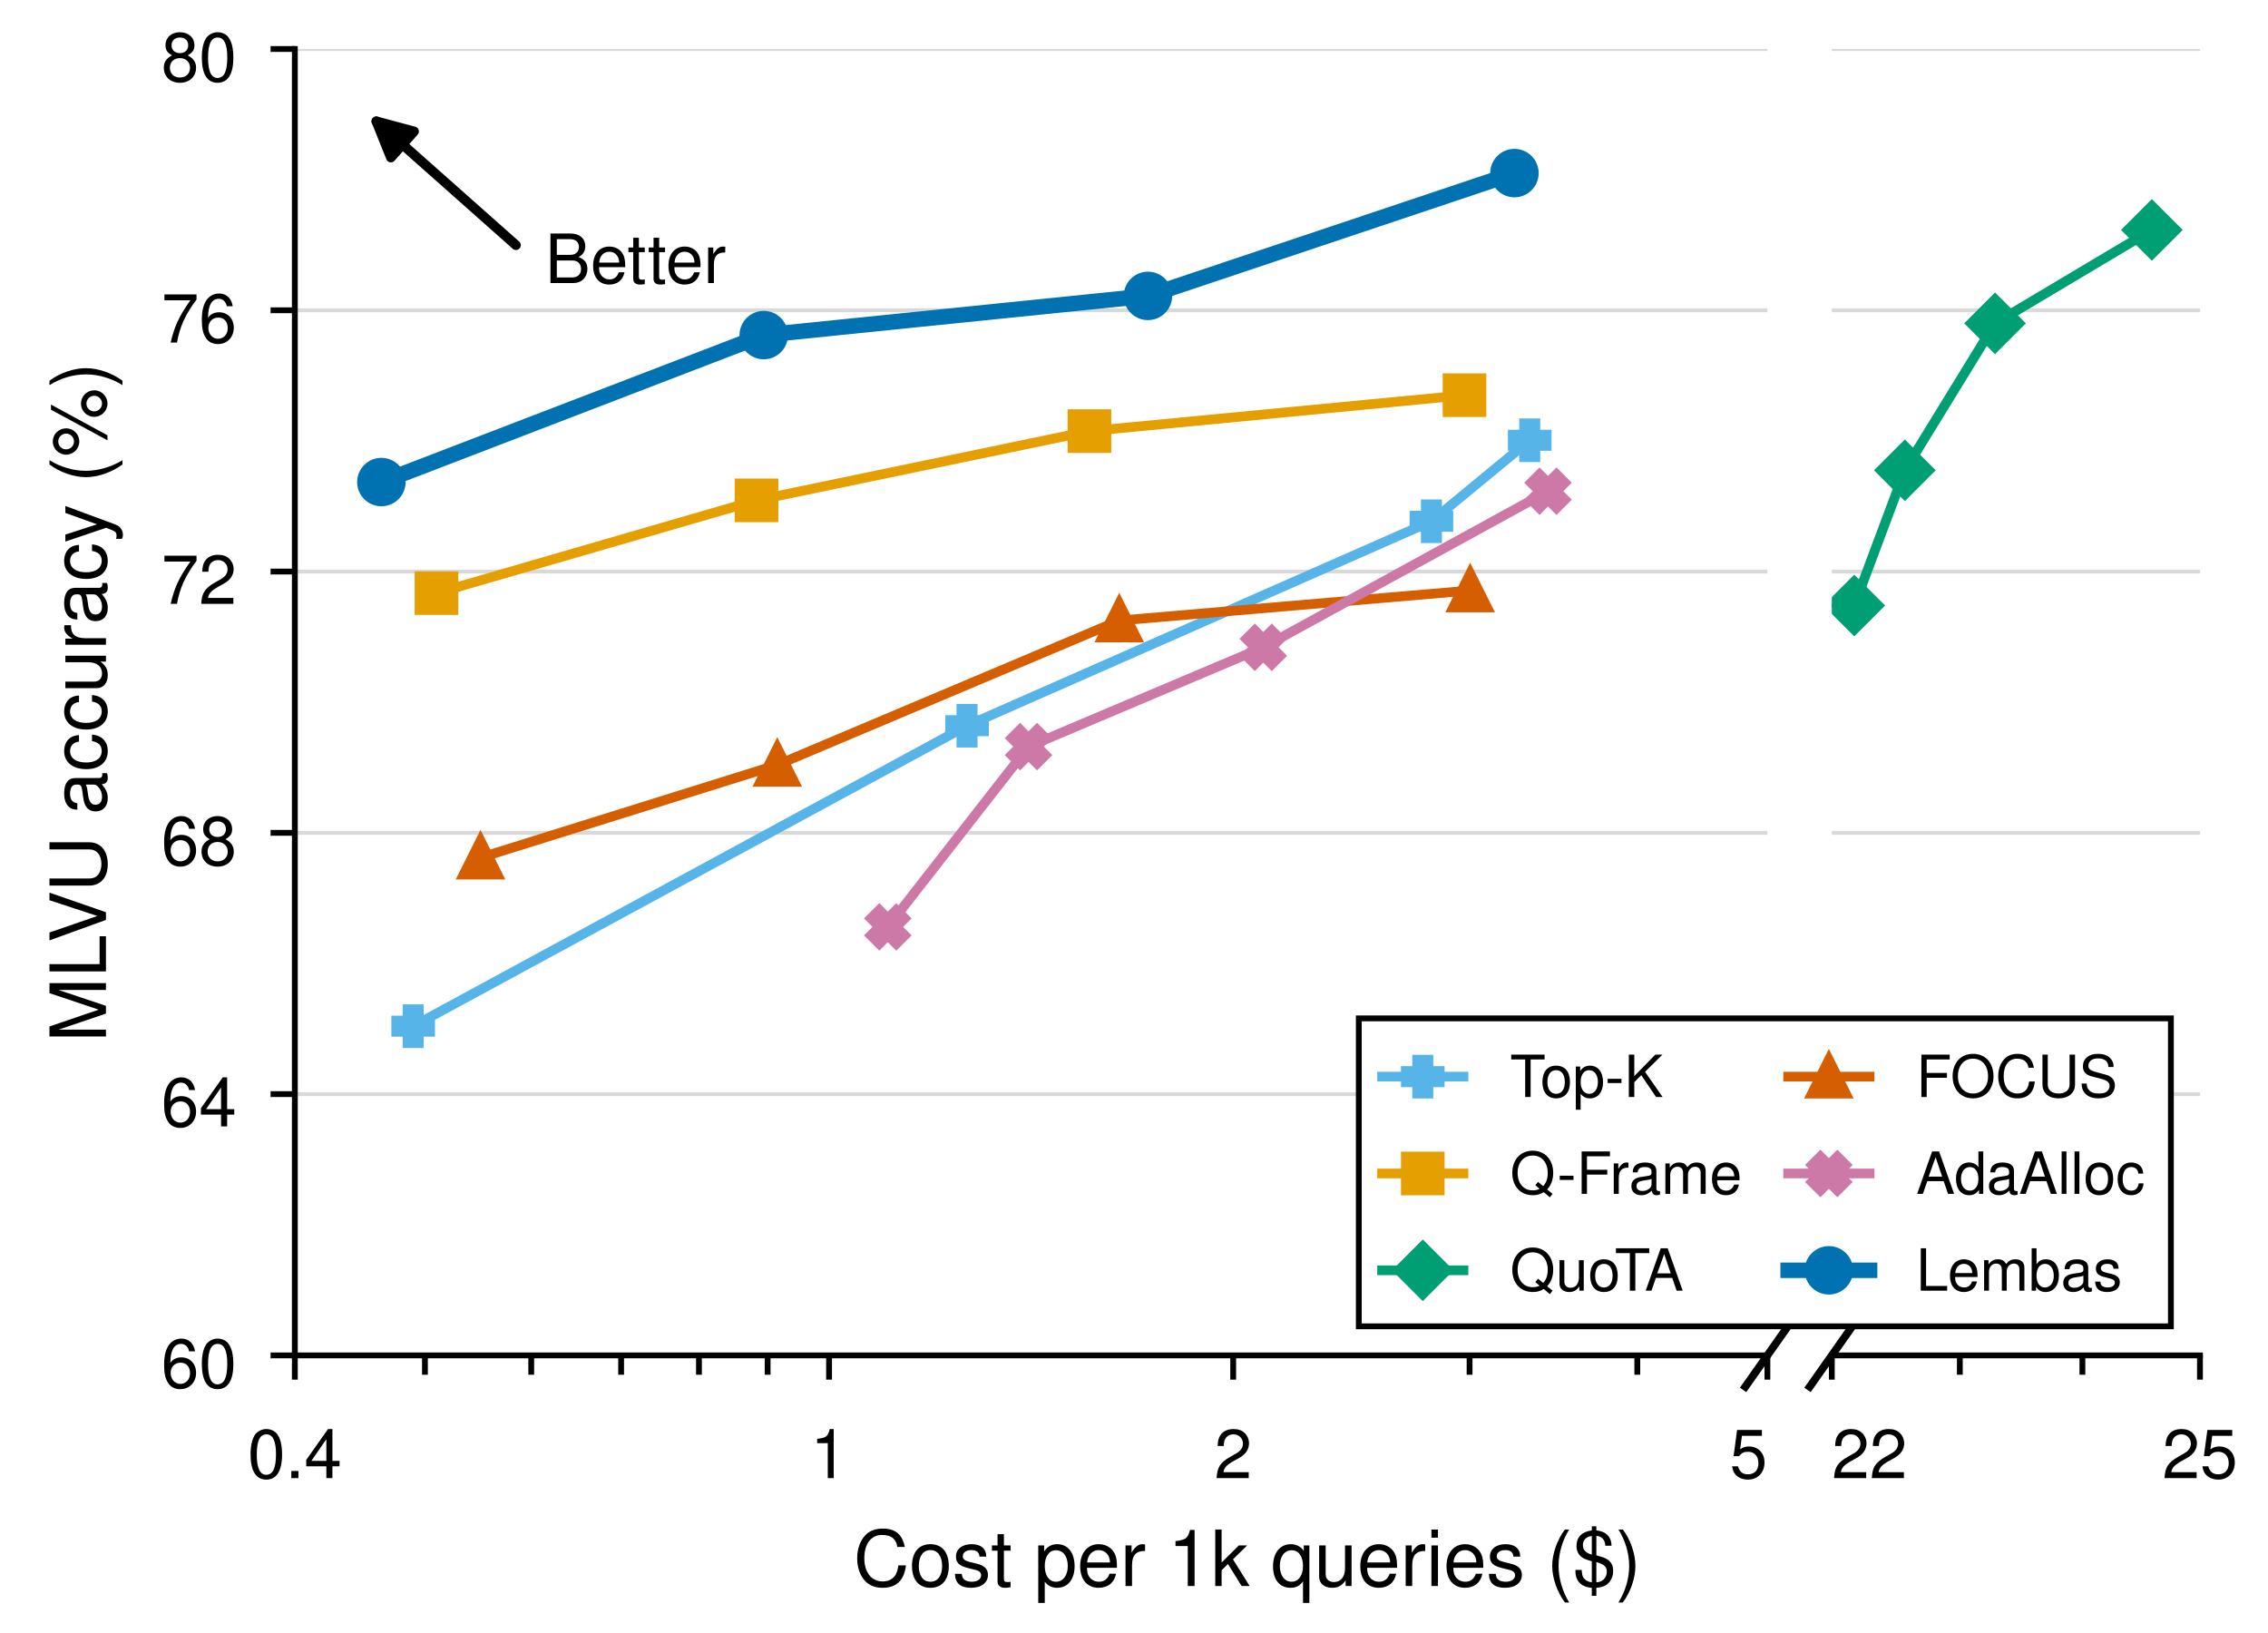
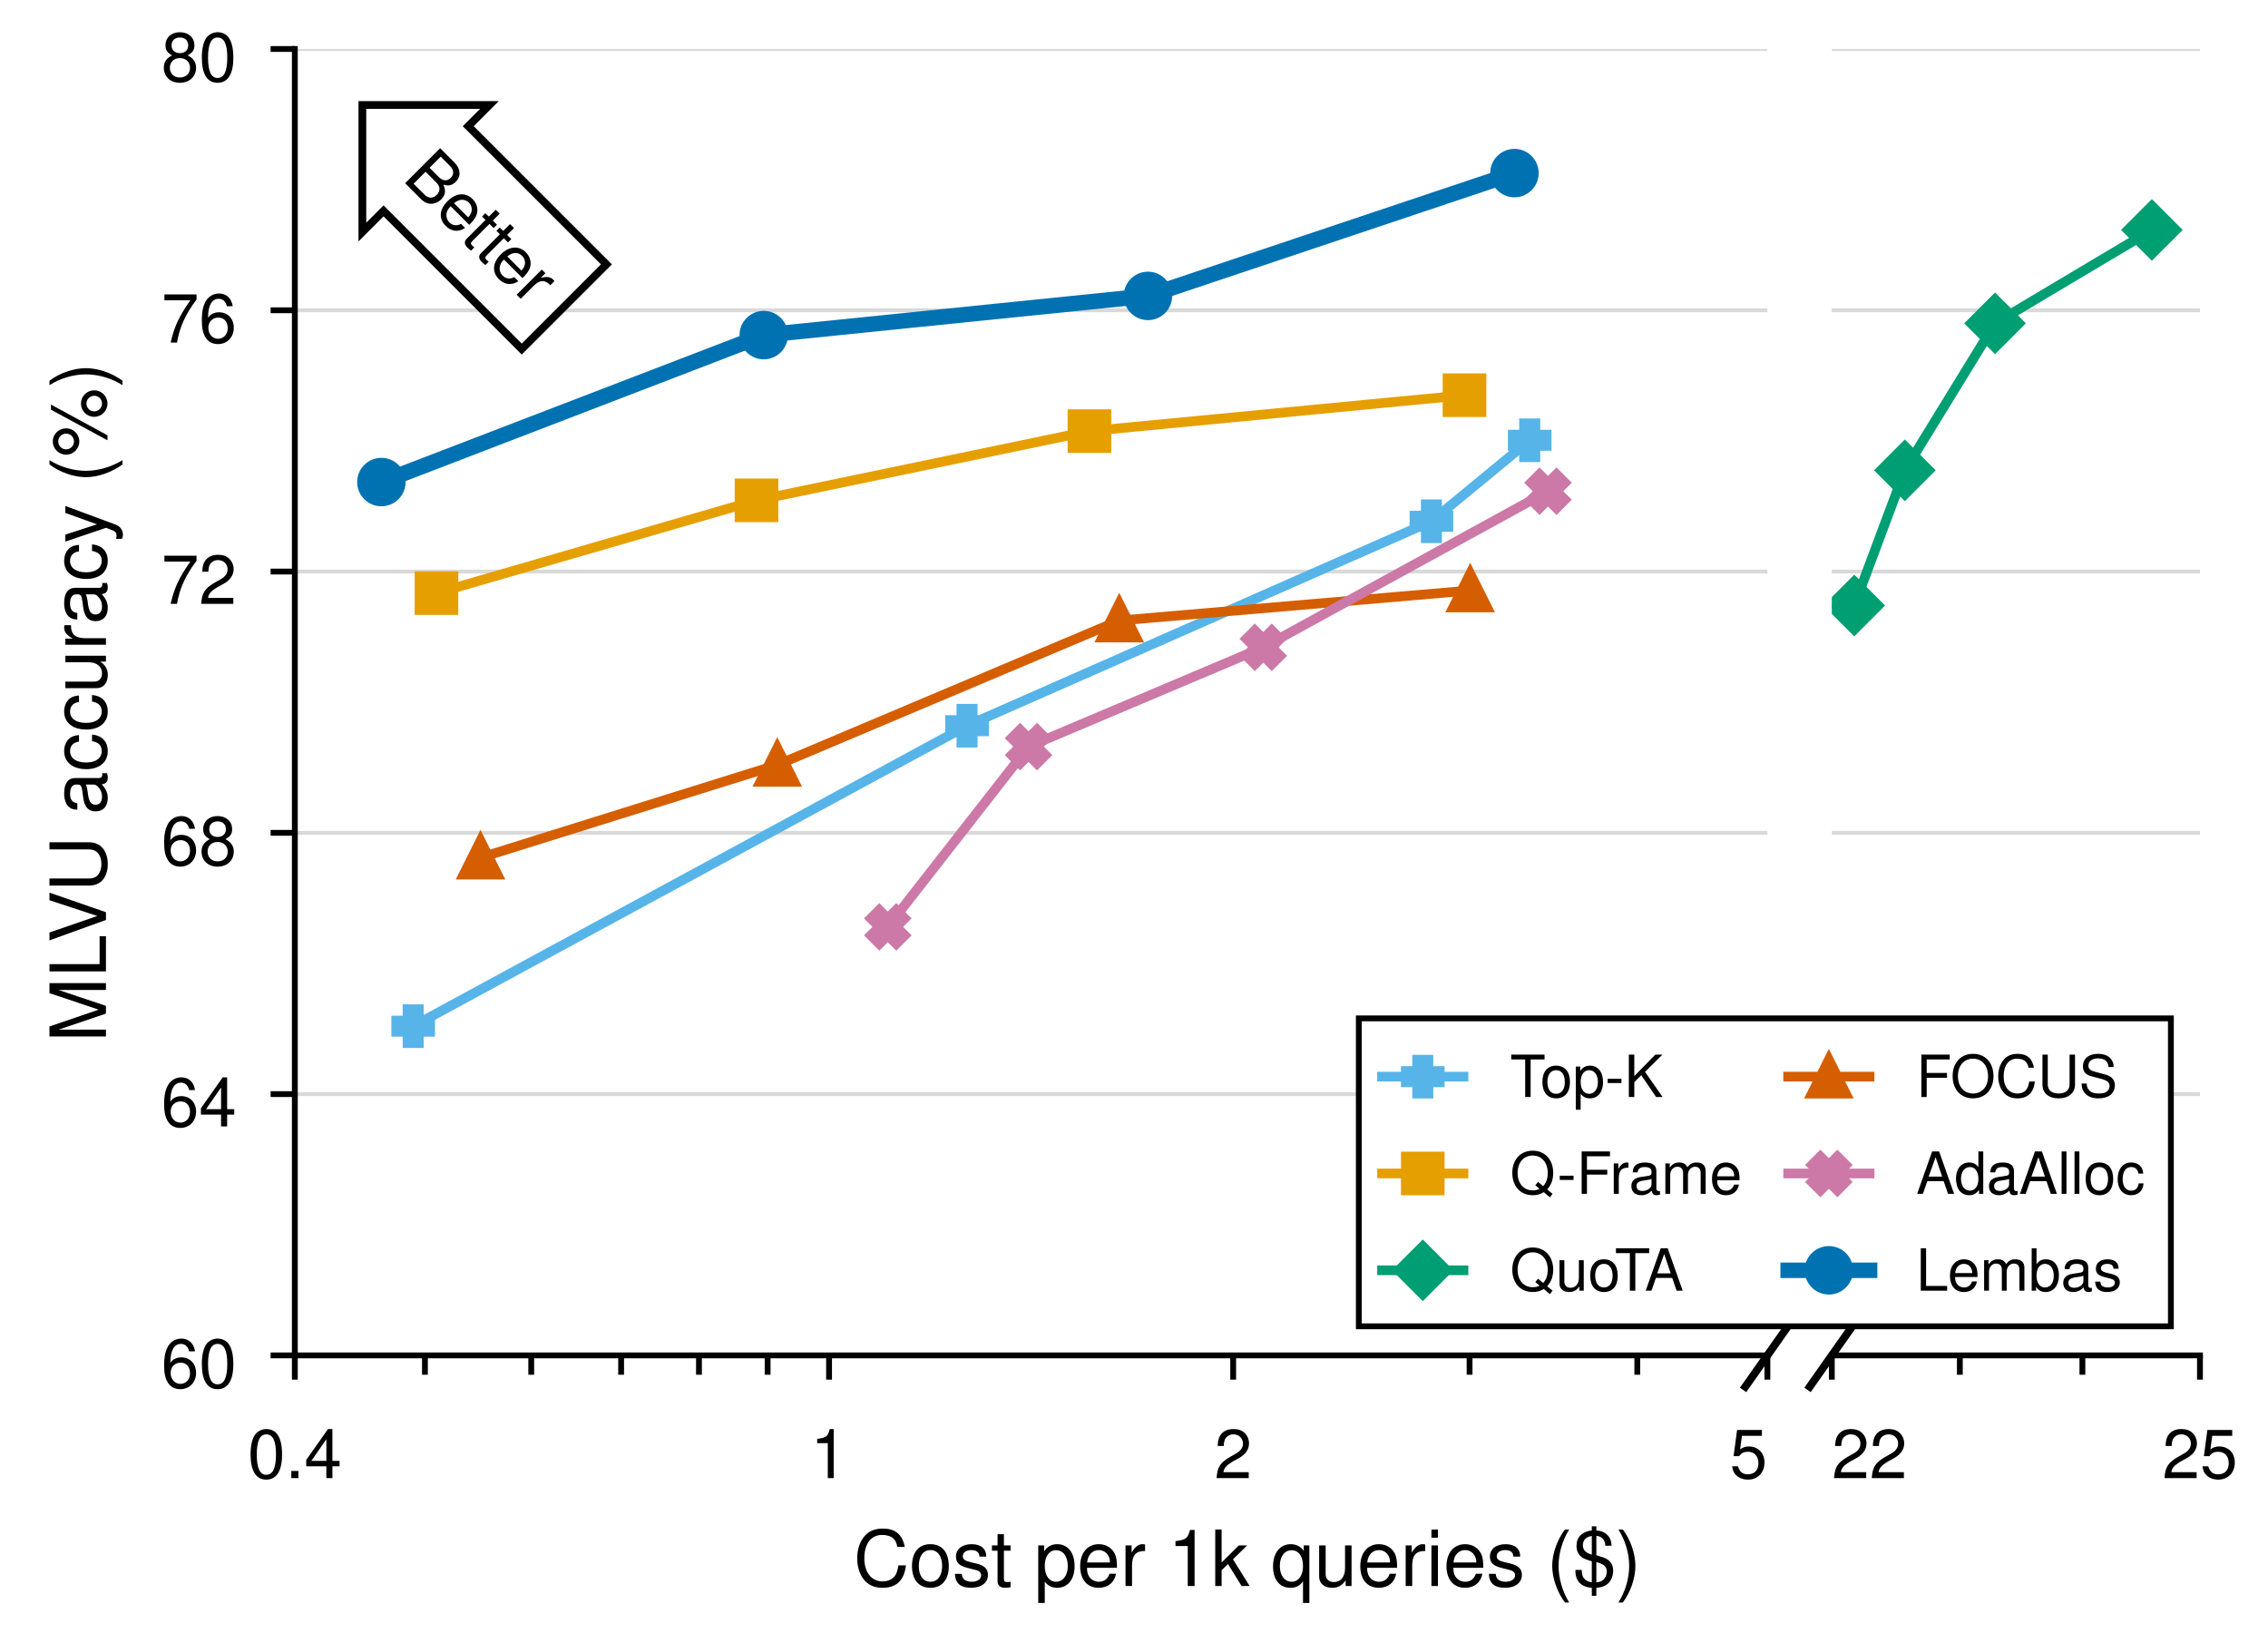
<svg xmlns="http://www.w3.org/2000/svg" xmlns:xlink="http://www.w3.org/1999/xlink" width="234pt" height="168.48pt" viewBox="0 0 234 168.48" version="1.1">
  <defs>
    <style type="text/css">*{stroke-linejoin: round; stroke-linecap: butt}</style>
  </defs>
  <g id="figure_1">
    <g id="patch_1">
      <path d="M 0 168.48  L 234 168.48  L 234 0  L 0 0  z " style="fill: #ffffff" />
    </g>
    <g id="axes_1">
      <g id="patch_2">
        <path d="M 30.42 139.838  L 182.35 139.838  L 182.35 5.054  L 30.42 5.054  z " style="fill: #ffffff" />
      </g>
      <g id="matplotlib.axis_1">
        <g id="xtick_1">
          <g id="line2d_1">
            <defs>
-               <path id="m8508e29d7b" d="M 0 0  L 0 2.5  " style="stroke: #000000; stroke-width: 0.6" />
+               <path id="me387ed3b8e" d="M 0 0  L 0 2.5  " style="stroke: #000000; stroke-width: 0.6" />
            </defs>
            <g>
-               <use xlink:href="#m8508e29d7b" x="30.42" y="139.838" style="stroke: #000000; stroke-width: 0.6" />
+               <use xlink:href="#me387ed3b8e" x="30.42" y="139.838" style="stroke: #000000; stroke-width: 0.6" />
            </g>
          </g>
          <g id="text_1">
            <text style="font-size: 7px; font-family: 'Helvetica Neue', 'Helvetica', 'Arial', 'TeX Gyre Heros', 'Nimbus Sans', 'Liberation Sans', 'DejaVu Sans', sans-serif; text-anchor: middle" x="30.42" y="152.502" transform="rotate(-0 30.42 152.5024)">0.4</text>
          </g>
        </g>
        <g id="xtick_2">
          <g id="line2d_2">
            <g>
-               <use xlink:href="#m8508e29d7b" x="85.538" y="139.838" style="stroke: #000000; stroke-width: 0.6" />
+               <use xlink:href="#me387ed3b8e" x="85.538" y="139.838" style="stroke: #000000; stroke-width: 0.6" />
            </g>
          </g>
          <g id="text_2">
            <text style="font-size: 7px; font-family: 'Helvetica Neue', 'Helvetica', 'Arial', 'TeX Gyre Heros', 'Nimbus Sans', 'Liberation Sans', 'DejaVu Sans', sans-serif; text-anchor: middle" x="85.538" y="152.502" transform="rotate(-0 85.53774 152.5024)">1</text>
          </g>
        </g>
        <g id="xtick_3">
          <g id="line2d_3">
            <g>
-               <use xlink:href="#m8508e29d7b" x="127.233" y="139.838" style="stroke: #000000; stroke-width: 0.6" />
+               <use xlink:href="#me387ed3b8e" x="127.233" y="139.838" style="stroke: #000000; stroke-width: 0.6" />
            </g>
          </g>
          <g id="text_3">
            <text style="font-size: 7px; font-family: 'Helvetica Neue', 'Helvetica', 'Arial', 'TeX Gyre Heros', 'Nimbus Sans', 'Liberation Sans', 'DejaVu Sans', sans-serif; text-anchor: middle" x="127.233" y="152.502" transform="rotate(-0 127.2327 152.5024)">2</text>
          </g>
        </g>
        <g id="xtick_4">
          <g id="line2d_4">
            <g>
-               <use xlink:href="#m8508e29d7b" x="182.35" y="139.838" style="stroke: #000000; stroke-width: 0.6" />
+               <use xlink:href="#me387ed3b8e" x="182.35" y="139.838" style="stroke: #000000; stroke-width: 0.6" />
            </g>
          </g>
          <g id="text_4">
            <text style="font-size: 7px; font-family: 'Helvetica Neue', 'Helvetica', 'Arial', 'TeX Gyre Heros', 'Nimbus Sans', 'Liberation Sans', 'DejaVu Sans', sans-serif; text-anchor: end" x="182.35" y="152.502" transform="rotate(-0 182.3504 152.5024)">5</text>
          </g>
        </g>
        <g id="xtick_5">
          <g id="line2d_5">
            <defs>
-               <path id="m12a6fe8848" d="M 0 0  L 0 2  " style="stroke: #000000; stroke-width: 0.6" />
+               <path id="m3421aefff3" d="M 0 0  L 0 2  " style="stroke: #000000; stroke-width: 0.6" />
            </defs>
            <g>
-               <use xlink:href="#m12a6fe8848" x="43.843" y="139.838" style="stroke: #000000; stroke-width: 0.6" />
+               <use xlink:href="#m3421aefff3" x="43.843" y="139.838" style="stroke: #000000; stroke-width: 0.6" />
            </g>
          </g>
        </g>
        <g id="xtick_6">
          <g id="line2d_6">
            <g>
-               <use xlink:href="#m12a6fe8848" x="54.81" y="139.838" style="stroke: #000000; stroke-width: 0.6" />
+               <use xlink:href="#m3421aefff3" x="54.81" y="139.838" style="stroke: #000000; stroke-width: 0.6" />
            </g>
          </g>
        </g>
        <g id="xtick_7">
          <g id="line2d_7">
            <g>
-               <use xlink:href="#m12a6fe8848" x="64.083" y="139.838" style="stroke: #000000; stroke-width: 0.6" />
+               <use xlink:href="#m3421aefff3" x="64.083" y="139.838" style="stroke: #000000; stroke-width: 0.6" />
            </g>
          </g>
        </g>
        <g id="xtick_8">
          <g id="line2d_8">
            <g>
-               <use xlink:href="#m12a6fe8848" x="72.115" y="139.838" style="stroke: #000000; stroke-width: 0.6" />
+               <use xlink:href="#m3421aefff3" x="72.115" y="139.838" style="stroke: #000000; stroke-width: 0.6" />
            </g>
          </g>
        </g>
        <g id="xtick_9">
          <g id="line2d_9">
            <g>
-               <use xlink:href="#m12a6fe8848" x="79.2" y="139.838" style="stroke: #000000; stroke-width: 0.6" />
+               <use xlink:href="#m3421aefff3" x="79.2" y="139.838" style="stroke: #000000; stroke-width: 0.6" />
            </g>
          </g>
        </g>
        <g id="xtick_10">
          <g id="line2d_10">
            <g>
-               <use xlink:href="#m12a6fe8848" x="151.623" y="139.838" style="stroke: #000000; stroke-width: 0.6" />
+               <use xlink:href="#m3421aefff3" x="151.623" y="139.838" style="stroke: #000000; stroke-width: 0.6" />
            </g>
          </g>
        </g>
        <g id="xtick_11">
          <g id="line2d_11">
            <g>
-               <use xlink:href="#m12a6fe8848" x="168.928" y="139.838" style="stroke: #000000; stroke-width: 0.6" />
+               <use xlink:href="#m3421aefff3" x="168.928" y="139.838" style="stroke: #000000; stroke-width: 0.6" />
            </g>
          </g>
        </g>
        <g id="text_5">
          <text style="font-size: 8px; font-family: 'Helvetica Neue', 'Helvetica', 'Arial', 'TeX Gyre Heros', 'Nimbus Sans', 'Liberation Sans', 'DejaVu Sans', sans-serif; text-anchor: middle" x="128.7" y="163.628" transform="rotate(-0 128.7 163.6285)">Cost per 1k queries ($)</text>
        </g>
      </g>
      <g id="matplotlib.axis_2">
        <g id="ytick_1">
          <g id="line2d_12">
-             <path d="M 30.42 139.838  L 182.35 139.838  " clip-path="url(#paf160506c4)" style="fill: none; stroke: #d9d9d9; stroke-width: 0.4; stroke-linecap: square" />
+             <path d="M 30.42 139.838  L 182.35 139.838  " clip-path="url(#p1dfb9c35ff)" style="fill: none; stroke: #d9d9d9; stroke-width: 0.4; stroke-linecap: square" />
          </g>
          <g id="line2d_13">
            <defs>
-               <path id="m7327d607f2" d="M 0 0  L -2.5 0  " style="stroke: #000000; stroke-width: 0.6" />
+               <path id="m3733805321" d="M 0 0  L -2.5 0  " style="stroke: #000000; stroke-width: 0.6" />
            </defs>
            <g>
-               <use xlink:href="#m7327d607f2" x="30.42" y="139.838" style="stroke: #000000; stroke-width: 0.6" />
+               <use xlink:href="#m3733805321" x="30.42" y="139.838" style="stroke: #000000; stroke-width: 0.6" />
            </g>
          </g>
          <g id="text_6">
            <text style="font-size: 7px; font-family: 'Helvetica Neue', 'Helvetica', 'Arial', 'TeX Gyre Heros', 'Nimbus Sans', 'Liberation Sans', 'DejaVu Sans', sans-serif; text-anchor: end" x="24.42" y="143.17" transform="rotate(-0 24.42 143.1704)">60</text>
          </g>
        </g>
        <g id="ytick_2">
          <g id="line2d_14">
-             <path d="M 30.42 112.882  L 182.35 112.882  " clip-path="url(#paf160506c4)" style="fill: none; stroke: #d9d9d9; stroke-width: 0.4; stroke-linecap: square" />
+             <path d="M 30.42 112.882  L 182.35 112.882  " clip-path="url(#p1dfb9c35ff)" style="fill: none; stroke: #d9d9d9; stroke-width: 0.4; stroke-linecap: square" />
          </g>
          <g id="line2d_15">
            <g>
-               <use xlink:href="#m7327d607f2" x="30.42" y="112.882" style="stroke: #000000; stroke-width: 0.6" />
+               <use xlink:href="#m3733805321" x="30.42" y="112.882" style="stroke: #000000; stroke-width: 0.6" />
            </g>
          </g>
          <g id="text_7">
            <text style="font-size: 7px; font-family: 'Helvetica Neue', 'Helvetica', 'Arial', 'TeX Gyre Heros', 'Nimbus Sans', 'Liberation Sans', 'DejaVu Sans', sans-serif; text-anchor: end" x="24.42" y="116.214" transform="rotate(-0 24.42 116.2136)">64</text>
          </g>
        </g>
        <g id="ytick_3">
          <g id="line2d_16">
-             <path d="M 30.42 85.925  L 182.35 85.925  " clip-path="url(#paf160506c4)" style="fill: none; stroke: #d9d9d9; stroke-width: 0.4; stroke-linecap: square" />
+             <path d="M 30.42 85.925  L 182.35 85.925  " clip-path="url(#p1dfb9c35ff)" style="fill: none; stroke: #d9d9d9; stroke-width: 0.4; stroke-linecap: square" />
          </g>
          <g id="line2d_17">
            <g>
-               <use xlink:href="#m7327d607f2" x="30.42" y="85.925" style="stroke: #000000; stroke-width: 0.6" />
+               <use xlink:href="#m3733805321" x="30.42" y="85.925" style="stroke: #000000; stroke-width: 0.6" />
            </g>
          </g>
          <g id="text_8">
            <text style="font-size: 7px; font-family: 'Helvetica Neue', 'Helvetica', 'Arial', 'TeX Gyre Heros', 'Nimbus Sans', 'Liberation Sans', 'DejaVu Sans', sans-serif; text-anchor: end" x="24.42" y="89.257" transform="rotate(-0 24.42 89.2568)">68</text>
          </g>
        </g>
        <g id="ytick_4">
          <g id="line2d_18">
-             <path d="M 30.42 58.968  L 182.35 58.968  " clip-path="url(#paf160506c4)" style="fill: none; stroke: #d9d9d9; stroke-width: 0.4; stroke-linecap: square" />
+             <path d="M 30.42 58.968  L 182.35 58.968  " clip-path="url(#p1dfb9c35ff)" style="fill: none; stroke: #d9d9d9; stroke-width: 0.4; stroke-linecap: square" />
          </g>
          <g id="line2d_19">
            <g>
-               <use xlink:href="#m7327d607f2" x="30.42" y="58.968" style="stroke: #000000; stroke-width: 0.6" />
+               <use xlink:href="#m3733805321" x="30.42" y="58.968" style="stroke: #000000; stroke-width: 0.6" />
            </g>
          </g>
          <g id="text_9">
            <text style="font-size: 7px; font-family: 'Helvetica Neue', 'Helvetica', 'Arial', 'TeX Gyre Heros', 'Nimbus Sans', 'Liberation Sans', 'DejaVu Sans', sans-serif; text-anchor: end" x="24.42" y="62.3" transform="rotate(-0 24.42 62.3)">72</text>
          </g>
        </g>
        <g id="ytick_5">
          <g id="line2d_20">
-             <path d="M 30.42 32.011  L 182.35 32.011  " clip-path="url(#paf160506c4)" style="fill: none; stroke: #d9d9d9; stroke-width: 0.4; stroke-linecap: square" />
+             <path d="M 30.42 32.011  L 182.35 32.011  " clip-path="url(#p1dfb9c35ff)" style="fill: none; stroke: #d9d9d9; stroke-width: 0.4; stroke-linecap: square" />
          </g>
          <g id="line2d_21">
            <g>
-               <use xlink:href="#m7327d607f2" x="30.42" y="32.011" style="stroke: #000000; stroke-width: 0.6" />
+               <use xlink:href="#m3733805321" x="30.42" y="32.011" style="stroke: #000000; stroke-width: 0.6" />
            </g>
          </g>
          <g id="text_10">
            <text style="font-size: 7px; font-family: 'Helvetica Neue', 'Helvetica', 'Arial', 'TeX Gyre Heros', 'Nimbus Sans', 'Liberation Sans', 'DejaVu Sans', sans-serif; text-anchor: end" x="24.42" y="35.343" transform="rotate(-0 24.42 35.3432)">76</text>
          </g>
        </g>
        <g id="ytick_6">
          <g id="line2d_22">
-             <path d="M 30.42 5.054  L 182.35 5.054  " clip-path="url(#paf160506c4)" style="fill: none; stroke: #d9d9d9; stroke-width: 0.4; stroke-linecap: square" />
+             <path d="M 30.42 5.054  L 182.35 5.054  " clip-path="url(#p1dfb9c35ff)" style="fill: none; stroke: #d9d9d9; stroke-width: 0.4; stroke-linecap: square" />
          </g>
          <g id="line2d_23">
            <g>
-               <use xlink:href="#m7327d607f2" x="30.42" y="5.054" style="stroke: #000000; stroke-width: 0.6" />
+               <use xlink:href="#m3733805321" x="30.42" y="5.054" style="stroke: #000000; stroke-width: 0.6" />
            </g>
          </g>
          <g id="text_11">
            <text style="font-size: 7px; font-family: 'Helvetica Neue', 'Helvetica', 'Arial', 'TeX Gyre Heros', 'Nimbus Sans', 'Liberation Sans', 'DejaVu Sans', sans-serif; text-anchor: end" x="24.42" y="8.386" transform="rotate(-0 24.42 8.3864)">80</text>
          </g>
        </g>
        <g id="text_12">
          <text style="font-size: 8px; font-family: 'Helvetica Neue', 'Helvetica', 'Arial', 'TeX Gyre Heros', 'Nimbus Sans', 'Liberation Sans', 'DejaVu Sans', sans-serif; text-anchor: middle" x="10.933" y="72.446" transform="rotate(-90 10.93287 72.4464)">MLVU accuracy (%)</text>
        </g>
      </g>
      <g id="line2d_24">
        <path d="M 180.071 143.073  L 184.629 136.604  " style="fill: none; stroke: #000000; stroke-width: 0.8; stroke-linecap: square" />
      </g>
      <g id="line2d_25">
-         <path d="M 42.628 105.873  L 99.773 74.873  L 147.687 53.779  L 157.828 45.422  " clip-path="url(#paf160506c4)" style="fill: none; stroke: #56b4e9; stroke-linecap: square" />
-         <defs>
-           <path id="m0c734436cd" d="M -0.583 1.75  L 0.583 1.75  L 0.583 0.583  L 1.75 0.583  L 1.75 -0.583  L 0.583 -0.583  L 0.583 -1.75  L -0.583 -1.75  L -0.583 -0.583  L -1.75 -0.583  L -1.75 0.583  L -0.583 0.583  z " style="stroke: #56b4e9; stroke-linejoin: miter" />
-         </defs>
-         <g clip-path="url(#paf160506c4)">
-           <use xlink:href="#m0c734436cd" x="42.628" y="105.873" style="fill: #56b4e9; stroke: #56b4e9; stroke-linejoin: miter" />
-           <use xlink:href="#m0c734436cd" x="99.773" y="74.873" style="fill: #56b4e9; stroke: #56b4e9; stroke-linejoin: miter" />
-           <use xlink:href="#m0c734436cd" x="147.687" y="53.779" style="fill: #56b4e9; stroke: #56b4e9; stroke-linejoin: miter" />
-           <use xlink:href="#m0c734436cd" x="157.828" y="45.422" style="fill: #56b4e9; stroke: #56b4e9; stroke-linejoin: miter" />
+         <path d="M 42.628 105.873  L 99.773 74.873  L 147.687 53.779  L 157.828 45.422  " clip-path="url(#p1dfb9c35ff)" style="fill: none; stroke: #56b4e9; stroke-linecap: square" />
+         <defs>
+           <path id="m7da0646eb3" d="M -0.583 1.75  L 0.583 1.75  L 0.583 0.583  L 1.75 0.583  L 1.75 -0.583  L 0.583 -0.583  L 0.583 -1.75  L -0.583 -1.75  L -0.583 -0.583  L -1.75 -0.583  L -1.75 0.583  L -0.583 0.583  z " style="stroke: #56b4e9; stroke-linejoin: miter" />
+         </defs>
+         <g clip-path="url(#p1dfb9c35ff)">
+           <use xlink:href="#m7da0646eb3" x="42.628" y="105.873" style="fill: #56b4e9; stroke: #56b4e9; stroke-linejoin: miter" />
+           <use xlink:href="#m7da0646eb3" x="99.773" y="74.873" style="fill: #56b4e9; stroke: #56b4e9; stroke-linejoin: miter" />
+           <use xlink:href="#m7da0646eb3" x="147.687" y="53.779" style="fill: #56b4e9; stroke: #56b4e9; stroke-linejoin: miter" />
+           <use xlink:href="#m7da0646eb3" x="157.828" y="45.422" style="fill: #56b4e9; stroke: #56b4e9; stroke-linejoin: miter" />
        </g>
      </g>
      <g id="line2d_26">
-         <path d="M 45.034 61.192  L 78.053 51.622  L 112.403 44.479  L 151.099 40.772  " clip-path="url(#paf160506c4)" style="fill: none; stroke: #e69f00; stroke-linecap: square" />
-         <defs>
-           <path id="mf064592431" d="M -1.75 1.75  L 1.75 1.75  L 1.75 -1.75  L -1.75 -1.75  z " style="stroke: #e69f00; stroke-linejoin: miter" />
-         </defs>
-         <g clip-path="url(#paf160506c4)">
-           <use xlink:href="#mf064592431" x="45.034" y="61.192" style="fill: #e69f00; stroke: #e69f00; stroke-linejoin: miter" />
-           <use xlink:href="#mf064592431" x="78.053" y="51.622" style="fill: #e69f00; stroke: #e69f00; stroke-linejoin: miter" />
-           <use xlink:href="#mf064592431" x="112.403" y="44.479" style="fill: #e69f00; stroke: #e69f00; stroke-linejoin: miter" />
-           <use xlink:href="#mf064592431" x="151.099" y="40.772" style="fill: #e69f00; stroke: #e69f00; stroke-linejoin: miter" />
+         <path d="M 45.034 61.192  L 78.053 51.622  L 112.403 44.479  L 151.099 40.772  " clip-path="url(#p1dfb9c35ff)" style="fill: none; stroke: #e69f00; stroke-linecap: square" />
+         <defs>
+           <path id="ma1eb9456e9" d="M -1.75 1.75  L 1.75 1.75  L 1.75 -1.75  L -1.75 -1.75  z " style="stroke: #e69f00; stroke-linejoin: miter" />
+         </defs>
+         <g clip-path="url(#p1dfb9c35ff)">
+           <use xlink:href="#ma1eb9456e9" x="45.034" y="61.192" style="fill: #e69f00; stroke: #e69f00; stroke-linejoin: miter" />
+           <use xlink:href="#ma1eb9456e9" x="78.053" y="51.622" style="fill: #e69f00; stroke: #e69f00; stroke-linejoin: miter" />
+           <use xlink:href="#ma1eb9456e9" x="112.403" y="44.479" style="fill: #e69f00; stroke: #e69f00; stroke-linejoin: miter" />
+           <use xlink:href="#ma1eb9456e9" x="151.099" y="40.772" style="fill: #e69f00; stroke: #e69f00; stroke-linejoin: miter" />
        </g>
      </g>
      <g id="line2d_27" />
      <g id="line2d_28">
-         <path d="M 49.576 88.486  L 80.194 78.916  L 115.478 64.022  L 151.683 60.922  " clip-path="url(#paf160506c4)" style="fill: none; stroke: #d55e00; stroke-linecap: square" />
-         <defs>
-           <path id="ma2952bdbf5" d="M 0 -1.75  L -1.75 1.75  L 1.75 1.75  z " style="stroke: #d55e00; stroke-linejoin: miter" />
-         </defs>
-         <g clip-path="url(#paf160506c4)">
-           <use xlink:href="#ma2952bdbf5" x="49.576" y="88.486" style="fill: #d55e00; stroke: #d55e00; stroke-linejoin: miter" />
-           <use xlink:href="#ma2952bdbf5" x="80.194" y="78.916" style="fill: #d55e00; stroke: #d55e00; stroke-linejoin: miter" />
-           <use xlink:href="#ma2952bdbf5" x="115.478" y="64.022" style="fill: #d55e00; stroke: #d55e00; stroke-linejoin: miter" />
-           <use xlink:href="#ma2952bdbf5" x="151.683" y="60.922" style="fill: #d55e00; stroke: #d55e00; stroke-linejoin: miter" />
+         <path d="M 49.576 88.486  L 80.194 78.916  L 115.478 64.022  L 151.683 60.922  " clip-path="url(#p1dfb9c35ff)" style="fill: none; stroke: #d55e00; stroke-linecap: square" />
+         <defs>
+           <path id="mb55ac1ab01" d="M 0 -1.75  L -1.75 1.75  L 1.75 1.75  z " style="stroke: #d55e00; stroke-linejoin: miter" />
+         </defs>
+         <g clip-path="url(#p1dfb9c35ff)">
+           <use xlink:href="#mb55ac1ab01" x="49.576" y="88.486" style="fill: #d55e00; stroke: #d55e00; stroke-linejoin: miter" />
+           <use xlink:href="#mb55ac1ab01" x="80.194" y="78.916" style="fill: #d55e00; stroke: #d55e00; stroke-linejoin: miter" />
+           <use xlink:href="#mb55ac1ab01" x="115.478" y="64.022" style="fill: #d55e00; stroke: #d55e00; stroke-linejoin: miter" />
+           <use xlink:href="#mb55ac1ab01" x="151.683" y="60.922" style="fill: #d55e00; stroke: #d55e00; stroke-linejoin: miter" />
        </g>
      </g>
      <g id="line2d_29">
-         <path d="M 91.598 95.629  L 106.12 77.029  L 130.339 66.785  L 159.715 50.679  " clip-path="url(#paf160506c4)" style="fill: none; stroke: #cc79a7; stroke-linecap: square" />
-         <defs>
-           <path id="m2bb51dddfb" d="M -0.875 1.75  L 0 0.875  L 0.875 1.75  L 1.75 0.875  L 0.875 0  L 1.75 -0.875  L 0.875 -1.75  L 0 -0.875  L -0.875 -1.75  L -1.75 -0.875  L -0.875 0  L -1.75 0.875  z " style="stroke: #cc79a7; stroke-linejoin: miter" />
-         </defs>
-         <g clip-path="url(#paf160506c4)">
-           <use xlink:href="#m2bb51dddfb" x="91.598" y="95.629" style="fill: #cc79a7; stroke: #cc79a7; stroke-linejoin: miter" />
-           <use xlink:href="#m2bb51dddfb" x="106.12" y="77.029" style="fill: #cc79a7; stroke: #cc79a7; stroke-linejoin: miter" />
-           <use xlink:href="#m2bb51dddfb" x="130.339" y="66.785" style="fill: #cc79a7; stroke: #cc79a7; stroke-linejoin: miter" />
-           <use xlink:href="#m2bb51dddfb" x="159.715" y="50.679" style="fill: #cc79a7; stroke: #cc79a7; stroke-linejoin: miter" />
+         <path d="M 91.598 95.629  L 106.12 77.029  L 130.339 66.785  L 159.715 50.679  " clip-path="url(#p1dfb9c35ff)" style="fill: none; stroke: #cc79a7; stroke-linecap: square" />
+         <defs>
+           <path id="m859b010ff5" d="M -0.875 1.75  L 0 0.875  L 0.875 1.75  L 1.75 0.875  L 0.875 0  L 1.75 -0.875  L 0.875 -1.75  L 0 -0.875  L -0.875 -1.75  L -1.75 -0.875  L -0.875 0  L -1.75 0.875  z " style="stroke: #cc79a7; stroke-linejoin: miter" />
+         </defs>
+         <g clip-path="url(#p1dfb9c35ff)">
+           <use xlink:href="#m859b010ff5" x="91.598" y="95.629" style="fill: #cc79a7; stroke: #cc79a7; stroke-linejoin: miter" />
+           <use xlink:href="#m859b010ff5" x="106.12" y="77.029" style="fill: #cc79a7; stroke: #cc79a7; stroke-linejoin: miter" />
+           <use xlink:href="#m859b010ff5" x="130.339" y="66.785" style="fill: #cc79a7; stroke: #cc79a7; stroke-linejoin: miter" />
+           <use xlink:href="#m859b010ff5" x="159.715" y="50.679" style="fill: #cc79a7; stroke: #cc79a7; stroke-linejoin: miter" />
        </g>
      </g>
      <g id="patch_3">
        <path d="M 30.42 139.838  L 30.42 5.054  " style="fill: none; stroke: #000000; stroke-width: 0.6; stroke-linejoin: miter; stroke-linecap: square" />
      </g>
      <g id="patch_4">
        <path d="M 30.42 139.838  L 182.35 139.838  " style="fill: none; stroke: #000000; stroke-width: 0.6; stroke-linejoin: miter; stroke-linecap: square" />
      </g>
      <g id="line2d_30">
-         <path d="M 39.348 49.735  L 78.798 34.572  L 118.439 30.529  L 156.252 17.859  " clip-path="url(#paf160506c4)" style="fill: none; stroke: #0072b2; stroke-width: 1.6; stroke-linecap: square" />
-         <defs>
-           <path id="m60fafe712e" d="M 0 2  C 0.53 2 1.039 1.789 1.414 1.414  C 1.789 1.039 2 0.53 2 0  C 2 -0.53 1.789 -1.039 1.414 -1.414  C 1.039 -1.789 0.53 -2 0 -2  C -0.53 -2 -1.039 -1.789 -1.414 -1.414  C -1.789 -1.039 -2 -0.53 -2 0  C -2 0.53 -1.789 1.039 -1.414 1.414  C -1.039 1.789 -0.53 2 0 2  z " style="stroke: #0072b2" />
-         </defs>
-         <g clip-path="url(#paf160506c4)">
-           <use xlink:href="#m60fafe712e" x="39.348" y="49.735" style="fill: #0072b2; stroke: #0072b2" />
-           <use xlink:href="#m60fafe712e" x="78.798" y="34.572" style="fill: #0072b2; stroke: #0072b2" />
-           <use xlink:href="#m60fafe712e" x="118.439" y="30.529" style="fill: #0072b2; stroke: #0072b2" />
-           <use xlink:href="#m60fafe712e" x="156.252" y="17.859" style="fill: #0072b2; stroke: #0072b2" />
-         </g>
-       </g>
-       <g id="patch_5">
-         <path d="M 53.231 25.291  Q 45.613 18.533 38.831 12.516  " style="fill: none; stroke: #000000; stroke-linecap: round" />
-         <path d="M 40.329 16.252  L 38.831 12.516  L 42.718 13.559  z " style="stroke: #000000; stroke-linecap: round" />
+         <path d="M 39.348 49.735  L 78.798 34.572  L 118.439 30.529  L 156.252 17.859  " clip-path="url(#p1dfb9c35ff)" style="fill: none; stroke: #0072b2; stroke-width: 1.6; stroke-linecap: square" />
+         <defs>
+           <path id="m5be1d80fc4" d="M 0 2  C 0.53 2 1.039 1.789 1.414 1.414  C 1.789 1.039 2 0.53 2 0  C 2 -0.53 1.789 -1.039 1.414 -1.414  C 1.039 -1.789 0.53 -2 0 -2  C -0.53 -2 -1.039 -1.789 -1.414 -1.414  C -1.789 -1.039 -2 -0.53 -2 0  C -2 0.53 -1.789 1.039 -1.414 1.414  C -1.039 1.789 -0.53 2 0 2  z " style="stroke: #0072b2" />
+         </defs>
+         <g clip-path="url(#p1dfb9c35ff)">
+           <use xlink:href="#m5be1d80fc4" x="39.348" y="49.735" style="fill: #0072b2; stroke: #0072b2" />
+           <use xlink:href="#m5be1d80fc4" x="78.798" y="34.572" style="fill: #0072b2; stroke: #0072b2" />
+           <use xlink:href="#m5be1d80fc4" x="118.439" y="30.529" style="fill: #0072b2; stroke: #0072b2" />
+           <use xlink:href="#m5be1d80fc4" x="156.252" y="17.859" style="fill: #0072b2; stroke: #0072b2" />
+         </g>
      </g>
      <g id="text_13">
-         <text style="font-size: 7px; font-family: 'Helvetica Neue', 'Helvetica', 'Arial', 'TeX Gyre Heros', 'Nimbus Sans', 'Liberation Sans', 'DejaVu Sans', sans-serif; text-anchor: start" x="56.248" y="29.206" transform="rotate(-0 56.24817 29.20634)">Better</text>
+         <g id="patch_5">
+           <path d="M 53.831 36.014  L 39.572 21.755  L 37.388 23.939  L 37.388 10.834  L 50.493 10.834  L 48.309 13.018  L 62.568 27.277  z " style="fill: #ffffff; stroke: #000000; stroke-width: 0.8; stroke-linejoin: miter" />
+         </g>
+         <text style="font-size: 7px; font-family: 'Helvetica Neue', 'Helvetica', 'Arial', 'TeX Gyre Heros', 'Nimbus Sans', 'Liberation Sans', 'DejaVu Sans', sans-serif" transform="translate(41.4123 18.51625) rotate(-315)">Better</text>
      </g>
    </g>
    <g id="axes_2">
      <g id="patch_6">
        <path d="M 188.997 139.838  L 226.98 139.838  L 226.98 5.054  L 188.997 5.054  z " style="fill: #ffffff" />
      </g>
      <g id="matplotlib.axis_3">
        <g id="xtick_12">
          <g id="line2d_31">
            <g>
-               <use xlink:href="#m8508e29d7b" x="188.997" y="139.838" style="stroke: #000000; stroke-width: 0.6" />
+               <use xlink:href="#me387ed3b8e" x="188.997" y="139.838" style="stroke: #000000; stroke-width: 0.6" />
            </g>
          </g>
          <g id="text_14">
            <text style="font-size: 7px; font-family: 'Helvetica Neue', 'Helvetica', 'Arial', 'TeX Gyre Heros', 'Nimbus Sans', 'Liberation Sans', 'DejaVu Sans', sans-serif; text-anchor: start" x="188.997" y="152.502" transform="rotate(-0 188.9974 152.5024)">22</text>
          </g>
        </g>
        <g id="xtick_13">
          <g id="line2d_32">
            <g>
-               <use xlink:href="#m8508e29d7b" x="226.98" y="139.838" style="stroke: #000000; stroke-width: 0.6" />
+               <use xlink:href="#me387ed3b8e" x="226.98" y="139.838" style="stroke: #000000; stroke-width: 0.6" />
            </g>
          </g>
          <g id="text_15">
            <text style="font-size: 7px; font-family: 'Helvetica Neue', 'Helvetica', 'Arial', 'TeX Gyre Heros', 'Nimbus Sans', 'Liberation Sans', 'DejaVu Sans', sans-serif; text-anchor: middle" x="226.98" y="152.502" transform="rotate(-0 226.98 152.5024)">25</text>
          </g>
        </g>
        <g id="xtick_14">
          <g id="line2d_33">
            <g>
-               <use xlink:href="#m12a6fe8848" x="202.205" y="139.838" style="stroke: #000000; stroke-width: 0.6" />
+               <use xlink:href="#m3421aefff3" x="202.205" y="139.838" style="stroke: #000000; stroke-width: 0.6" />
            </g>
          </g>
        </g>
        <g id="xtick_15">
          <g id="line2d_34">
            <g>
-               <use xlink:href="#m12a6fe8848" x="214.851" y="139.838" style="stroke: #000000; stroke-width: 0.6" />
+               <use xlink:href="#m3421aefff3" x="214.851" y="139.838" style="stroke: #000000; stroke-width: 0.6" />
            </g>
          </g>
        </g>
      </g>
      <g id="matplotlib.axis_4">
        <g id="ytick_7">
          <g id="line2d_35">
-             <path d="M 188.997 139.838  L 226.98 139.838  " clip-path="url(#p288fb52680)" style="fill: none; stroke: #d9d9d9; stroke-width: 0.4; stroke-linecap: square" />
+             <path d="M 188.997 139.838  L 226.98 139.838  " clip-path="url(#p09fdf125eb)" style="fill: none; stroke: #d9d9d9; stroke-width: 0.4; stroke-linecap: square" />
          </g>
        </g>
        <g id="ytick_8">
          <g id="line2d_36">
-             <path d="M 188.997 112.882  L 226.98 112.882  " clip-path="url(#p288fb52680)" style="fill: none; stroke: #d9d9d9; stroke-width: 0.4; stroke-linecap: square" />
+             <path d="M 188.997 112.882  L 226.98 112.882  " clip-path="url(#p09fdf125eb)" style="fill: none; stroke: #d9d9d9; stroke-width: 0.4; stroke-linecap: square" />
          </g>
        </g>
        <g id="ytick_9">
          <g id="line2d_37">
-             <path d="M 188.997 85.925  L 226.98 85.925  " clip-path="url(#p288fb52680)" style="fill: none; stroke: #d9d9d9; stroke-width: 0.4; stroke-linecap: square" />
+             <path d="M 188.997 85.925  L 226.98 85.925  " clip-path="url(#p09fdf125eb)" style="fill: none; stroke: #d9d9d9; stroke-width: 0.4; stroke-linecap: square" />
          </g>
        </g>
        <g id="ytick_10">
          <g id="line2d_38">
-             <path d="M 188.997 58.968  L 226.98 58.968  " clip-path="url(#p288fb52680)" style="fill: none; stroke: #d9d9d9; stroke-width: 0.4; stroke-linecap: square" />
+             <path d="M 188.997 58.968  L 226.98 58.968  " clip-path="url(#p09fdf125eb)" style="fill: none; stroke: #d9d9d9; stroke-width: 0.4; stroke-linecap: square" />
          </g>
        </g>
        <g id="ytick_11">
          <g id="line2d_39">
-             <path d="M 188.997 32.011  L 226.98 32.011  " clip-path="url(#p288fb52680)" style="fill: none; stroke: #d9d9d9; stroke-width: 0.4; stroke-linecap: square" />
+             <path d="M 188.997 32.011  L 226.98 32.011  " clip-path="url(#p09fdf125eb)" style="fill: none; stroke: #d9d9d9; stroke-width: 0.4; stroke-linecap: square" />
          </g>
        </g>
        <g id="ytick_12">
          <g id="line2d_40">
-             <path d="M 188.997 5.054  L 226.98 5.054  " clip-path="url(#p288fb52680)" style="fill: none; stroke: #d9d9d9; stroke-width: 0.4; stroke-linecap: square" />
+             <path d="M 188.997 5.054  L 226.98 5.054  " clip-path="url(#p09fdf125eb)" style="fill: none; stroke: #d9d9d9; stroke-width: 0.4; stroke-linecap: square" />
          </g>
        </g>
      </g>
      <g id="line2d_41">
        <path d="M 186.718 143.073  L 191.276 136.604  " style="fill: none; stroke: #000000; stroke-width: 0.8; stroke-linecap: square" />
      </g>
      <g id="line2d_42">
-         <path d="M 191.311 62.472  L 196.532 48.522  L 205.839 33.359  L 222.018 23.722  " clip-path="url(#p288fb52680)" style="fill: none; stroke: #009e73; stroke-linecap: square" />
-         <defs>
-           <path id="m85601c11dd" d="M -0 2.475  L 2.475 0  L 0 -2.475  L -2.475 -0  z " style="stroke: #009e73; stroke-linejoin: miter" />
-         </defs>
-         <g clip-path="url(#p288fb52680)">
-           <use xlink:href="#m85601c11dd" x="191.311" y="62.472" style="fill: #009e73; stroke: #009e73; stroke-linejoin: miter" />
-           <use xlink:href="#m85601c11dd" x="196.532" y="48.522" style="fill: #009e73; stroke: #009e73; stroke-linejoin: miter" />
-           <use xlink:href="#m85601c11dd" x="205.839" y="33.359" style="fill: #009e73; stroke: #009e73; stroke-linejoin: miter" />
-           <use xlink:href="#m85601c11dd" x="222.018" y="23.722" style="fill: #009e73; stroke: #009e73; stroke-linejoin: miter" />
+         <path d="M 191.311 62.472  L 196.532 48.522  L 205.839 33.359  L 222.018 23.722  " clip-path="url(#p09fdf125eb)" style="fill: none; stroke: #009e73; stroke-linecap: square" />
+         <defs>
+           <path id="m051b888d38" d="M -0 2.475  L 2.475 0  L 0 -2.475  L -2.475 -0  z " style="stroke: #009e73; stroke-linejoin: miter" />
+         </defs>
+         <g clip-path="url(#p09fdf125eb)">
+           <use xlink:href="#m051b888d38" x="191.311" y="62.472" style="fill: #009e73; stroke: #009e73; stroke-linejoin: miter" />
+           <use xlink:href="#m051b888d38" x="196.532" y="48.522" style="fill: #009e73; stroke: #009e73; stroke-linejoin: miter" />
+           <use xlink:href="#m051b888d38" x="205.839" y="33.359" style="fill: #009e73; stroke: #009e73; stroke-linejoin: miter" />
+           <use xlink:href="#m051b888d38" x="222.018" y="23.722" style="fill: #009e73; stroke: #009e73; stroke-linejoin: miter" />
        </g>
      </g>
      <g id="patch_7">
        <path d="M 188.997 139.838  L 226.98 139.838  " style="fill: none; stroke: #000000; stroke-width: 0.6; stroke-linejoin: miter; stroke-linecap: square" />
      </g>
      <g id="legend_1">
        <g id="patch_8">
          <path d="M 140.195 136.838  L 223.98 136.838  L 223.98 105.068  L 140.195 105.068  z " style="fill: #ffffff; stroke: #000000; stroke-width: 0.6; stroke-linejoin: miter" />
        </g>
        <g id="line2d_43">
          <path d="M 142.595 111.08  L 146.795 111.08  L 150.995 111.08  " style="fill: none; stroke: #56b4e9; stroke-linecap: square" />
          <g>
-             <use xlink:href="#m0c734436cd" x="146.795" y="111.08" style="fill: #56b4e9; stroke: #56b4e9; stroke-linejoin: miter" />
+             <use xlink:href="#m7da0646eb3" x="146.795" y="111.08" style="fill: #56b4e9; stroke: #56b4e9; stroke-linejoin: miter" />
          </g>
        </g>
        <g id="text_16">
          <text style="font-size: 6px; font-family: 'Helvetica Neue', 'Helvetica', 'Arial', 'TeX Gyre Heros', 'Nimbus Sans', 'Liberation Sans', 'DejaVu Sans', sans-serif; text-anchor: start" x="155.795" y="113.18" transform="rotate(-0 155.7947 113.1804)">Top-K</text>
        </g>
        <g id="line2d_44">
          <path d="M 142.595 121.07  L 146.795 121.07  L 150.995 121.07  " style="fill: none; stroke: #e69f00; stroke-linecap: square" />
          <g>
-             <use xlink:href="#mf064592431" x="146.795" y="121.07" style="fill: #e69f00; stroke: #e69f00; stroke-linejoin: miter" />
+             <use xlink:href="#ma1eb9456e9" x="146.795" y="121.07" style="fill: #e69f00; stroke: #e69f00; stroke-linejoin: miter" />
          </g>
        </g>
        <g id="text_17">
          <text style="font-size: 6px; font-family: 'Helvetica Neue', 'Helvetica', 'Arial', 'TeX Gyre Heros', 'Nimbus Sans', 'Liberation Sans', 'DejaVu Sans', sans-serif; text-anchor: start" x="155.795" y="123.17" transform="rotate(-0 155.7947 123.1704)">Q-Frame</text>
        </g>
        <g id="line2d_45">
          <path d="M 142.595 131.06  L 146.795 131.06  L 150.995 131.06  " style="fill: none; stroke: #009e73; stroke-linecap: square" />
          <g>
-             <use xlink:href="#m85601c11dd" x="146.795" y="131.06" style="fill: #009e73; stroke: #009e73; stroke-linejoin: miter" />
+             <use xlink:href="#m051b888d38" x="146.795" y="131.06" style="fill: #009e73; stroke: #009e73; stroke-linejoin: miter" />
          </g>
        </g>
        <g id="text_18">
          <text style="font-size: 6px; font-family: 'Helvetica Neue', 'Helvetica', 'Arial', 'TeX Gyre Heros', 'Nimbus Sans', 'Liberation Sans', 'DejaVu Sans', sans-serif; text-anchor: start" x="155.795" y="133.16" transform="rotate(-0 155.7947 133.1604)">QuoTA</text>
        </g>
        <g id="line2d_46">
          <path d="M 184.493 111.08  L 188.693 111.08  L 192.893 111.08  " style="fill: none; stroke: #d55e00; stroke-linecap: square" />
          <g>
-             <use xlink:href="#ma2952bdbf5" x="188.693" y="111.08" style="fill: #d55e00; stroke: #d55e00; stroke-linejoin: miter" />
+             <use xlink:href="#mb55ac1ab01" x="188.693" y="111.08" style="fill: #d55e00; stroke: #d55e00; stroke-linejoin: miter" />
          </g>
        </g>
        <g id="text_19">
          <text style="font-size: 6px; font-family: 'Helvetica Neue', 'Helvetica', 'Arial', 'TeX Gyre Heros', 'Nimbus Sans', 'Liberation Sans', 'DejaVu Sans', sans-serif; text-anchor: start" x="197.693" y="113.18" transform="rotate(-0 197.6934 113.1804)">FOCUS</text>
        </g>
        <g id="line2d_47">
          <path d="M 184.493 121.07  L 188.693 121.07  L 192.893 121.07  " style="fill: none; stroke: #cc79a7; stroke-linecap: square" />
          <g>
-             <use xlink:href="#m2bb51dddfb" x="188.693" y="121.07" style="fill: #cc79a7; stroke: #cc79a7; stroke-linejoin: miter" />
+             <use xlink:href="#m859b010ff5" x="188.693" y="121.07" style="fill: #cc79a7; stroke: #cc79a7; stroke-linejoin: miter" />
          </g>
        </g>
        <g id="text_20">
          <text style="font-size: 6px; font-family: 'Helvetica Neue', 'Helvetica', 'Arial', 'TeX Gyre Heros', 'Nimbus Sans', 'Liberation Sans', 'DejaVu Sans', sans-serif; text-anchor: start" x="197.693" y="123.17" transform="rotate(-0 197.6934 123.1704)">AdaAlloc</text>
        </g>
        <g id="line2d_48">
          <path d="M 184.493 131.06  L 188.693 131.06  L 192.893 131.06  " style="fill: none; stroke: #0072b2; stroke-width: 1.6; stroke-linecap: square" />
          <g>
-             <use xlink:href="#m60fafe712e" x="188.693" y="131.06" style="fill: #0072b2; stroke: #0072b2" />
+             <use xlink:href="#m5be1d80fc4" x="188.693" y="131.06" style="fill: #0072b2; stroke: #0072b2" />
          </g>
        </g>
        <g id="text_21">
          <text style="font-size: 6px; font-family: 'Helvetica Neue', 'Helvetica', 'Arial', 'TeX Gyre Heros', 'Nimbus Sans', 'Liberation Sans', 'DejaVu Sans', sans-serif; text-anchor: start" x="197.693" y="133.16" transform="rotate(-0 197.6934 133.1604)">Lembas</text>
        </g>
      </g>
    </g>
  </g>
  <defs>
-     <clipPath id="paf160506c4">
+     <clipPath id="p1dfb9c35ff">
      <rect x="30.42" y="5.054" width="151.93" height="134.784" />
    </clipPath>
-     <clipPath id="p288fb52680">
+     <clipPath id="p09fdf125eb">
      <rect x="188.997" y="5.054" width="37.983" height="134.784" />
    </clipPath>
  </defs>
</svg>
